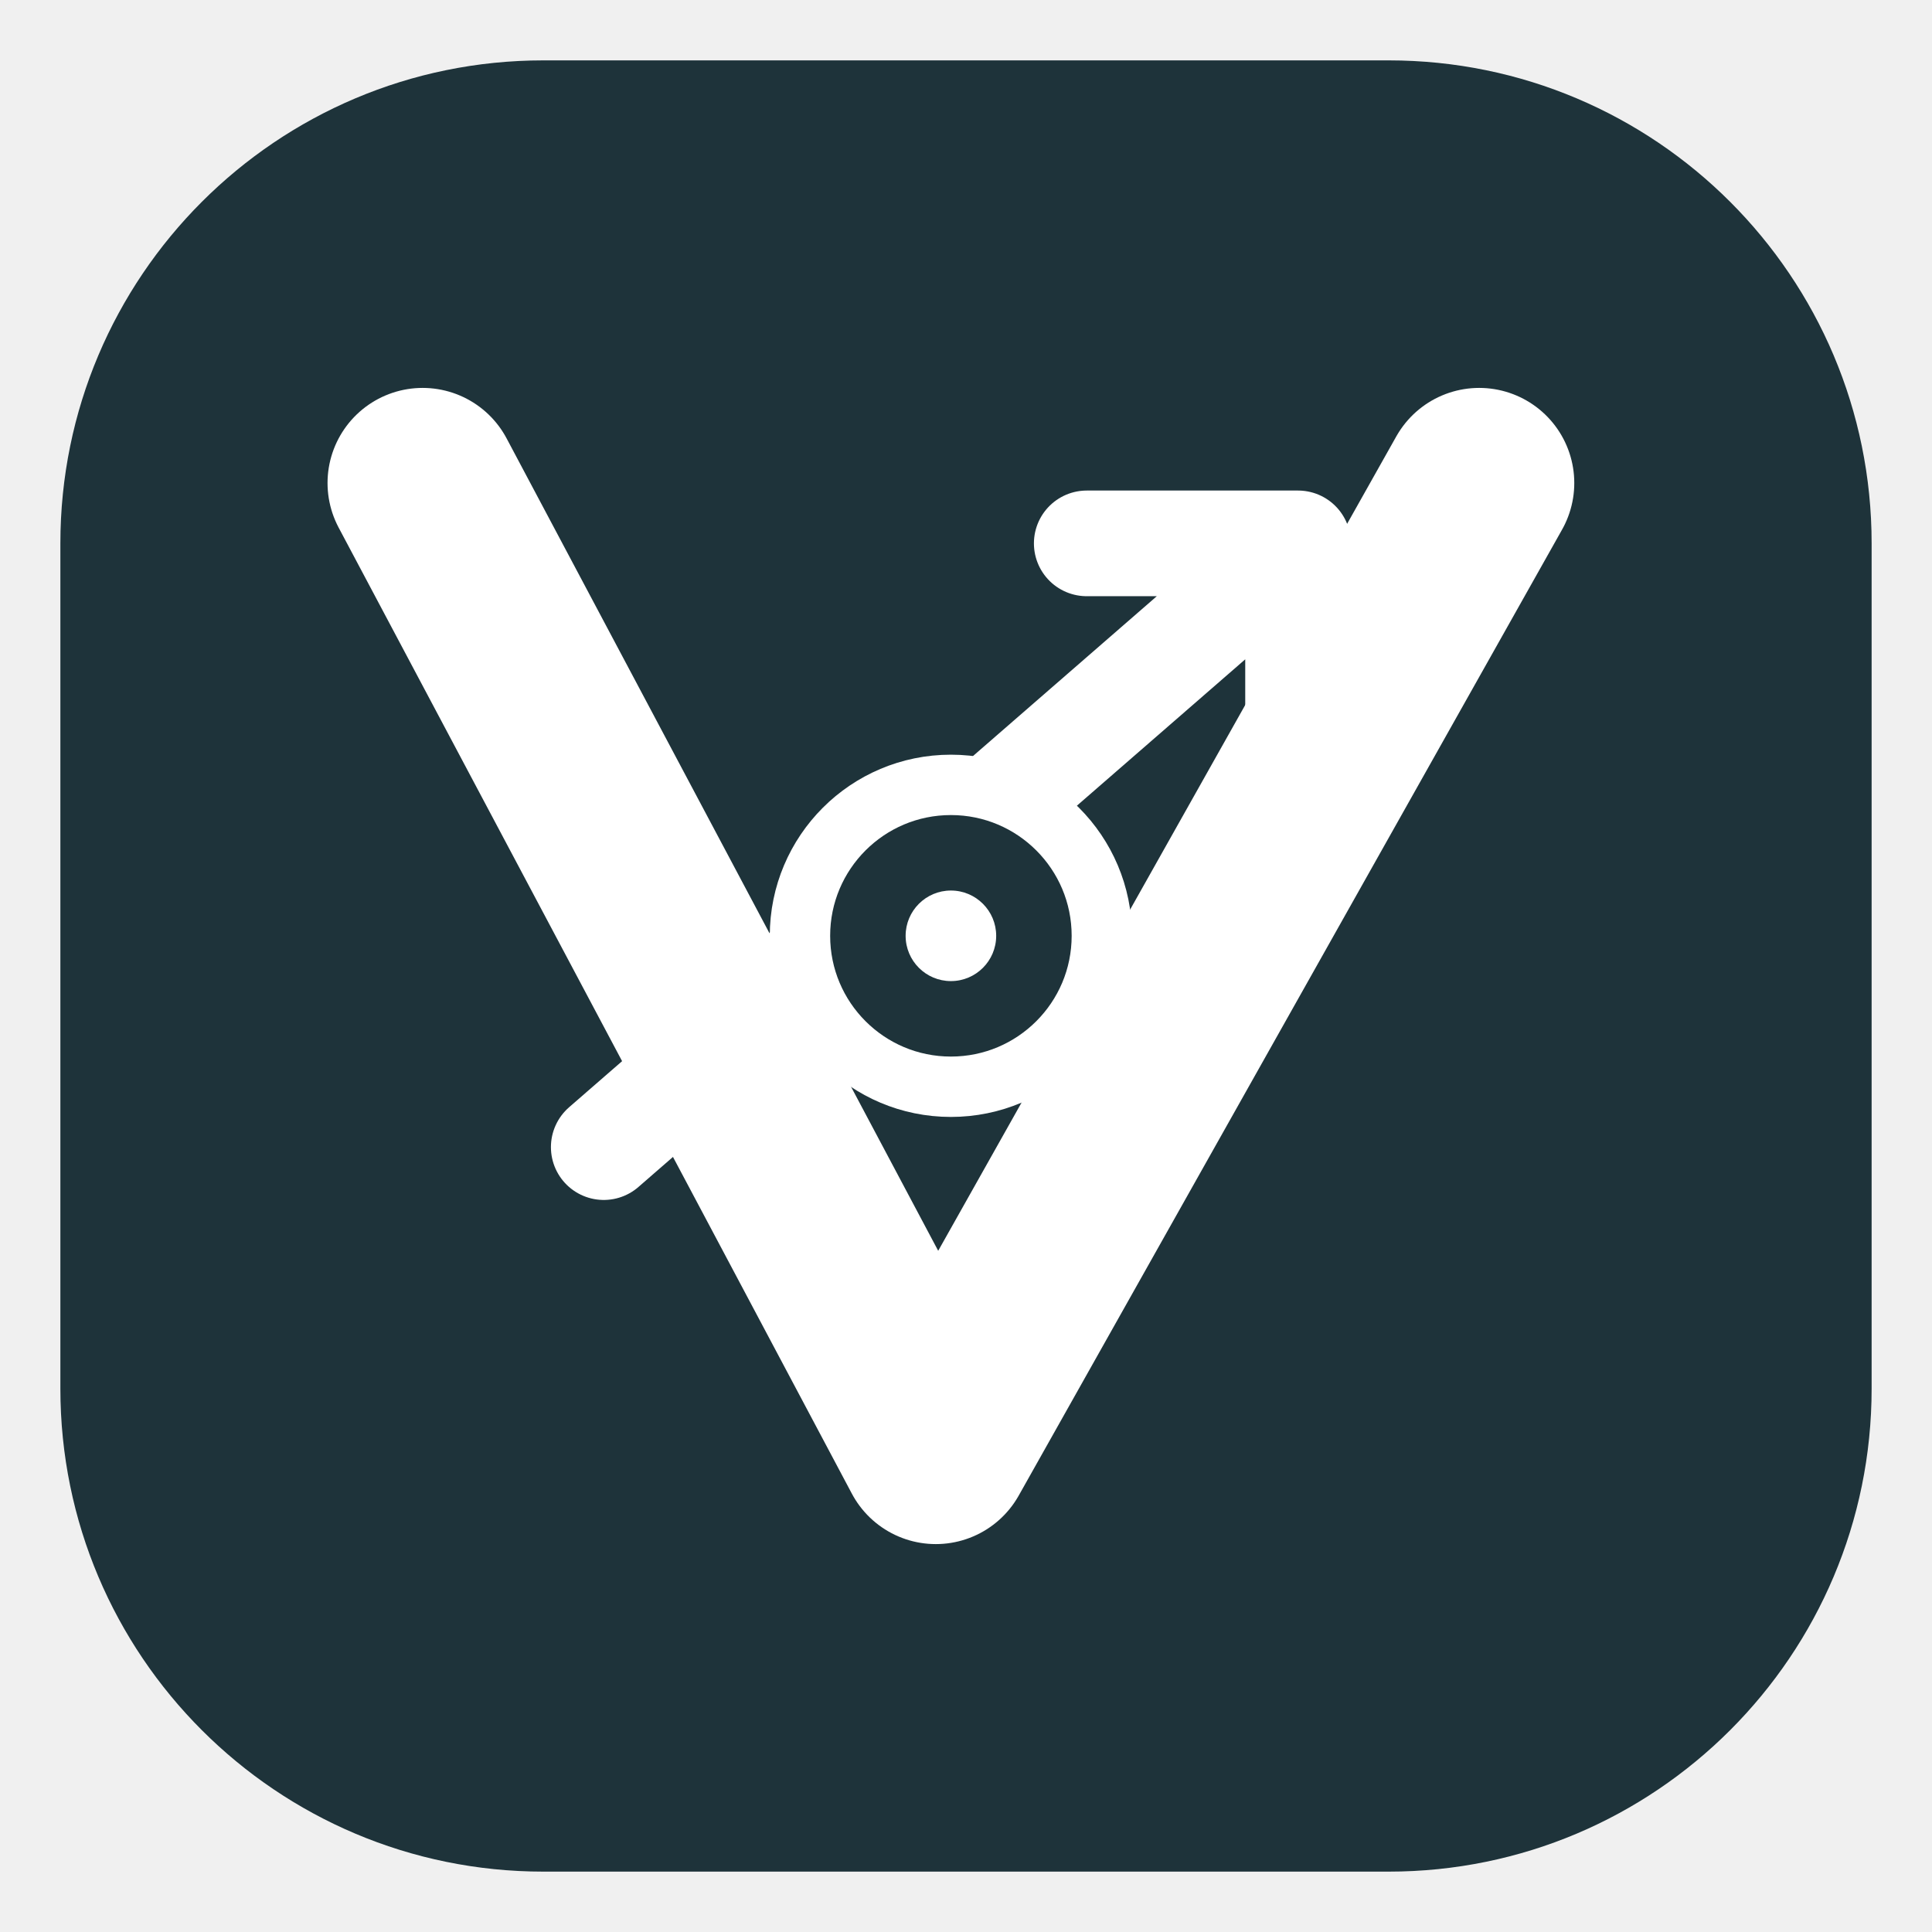
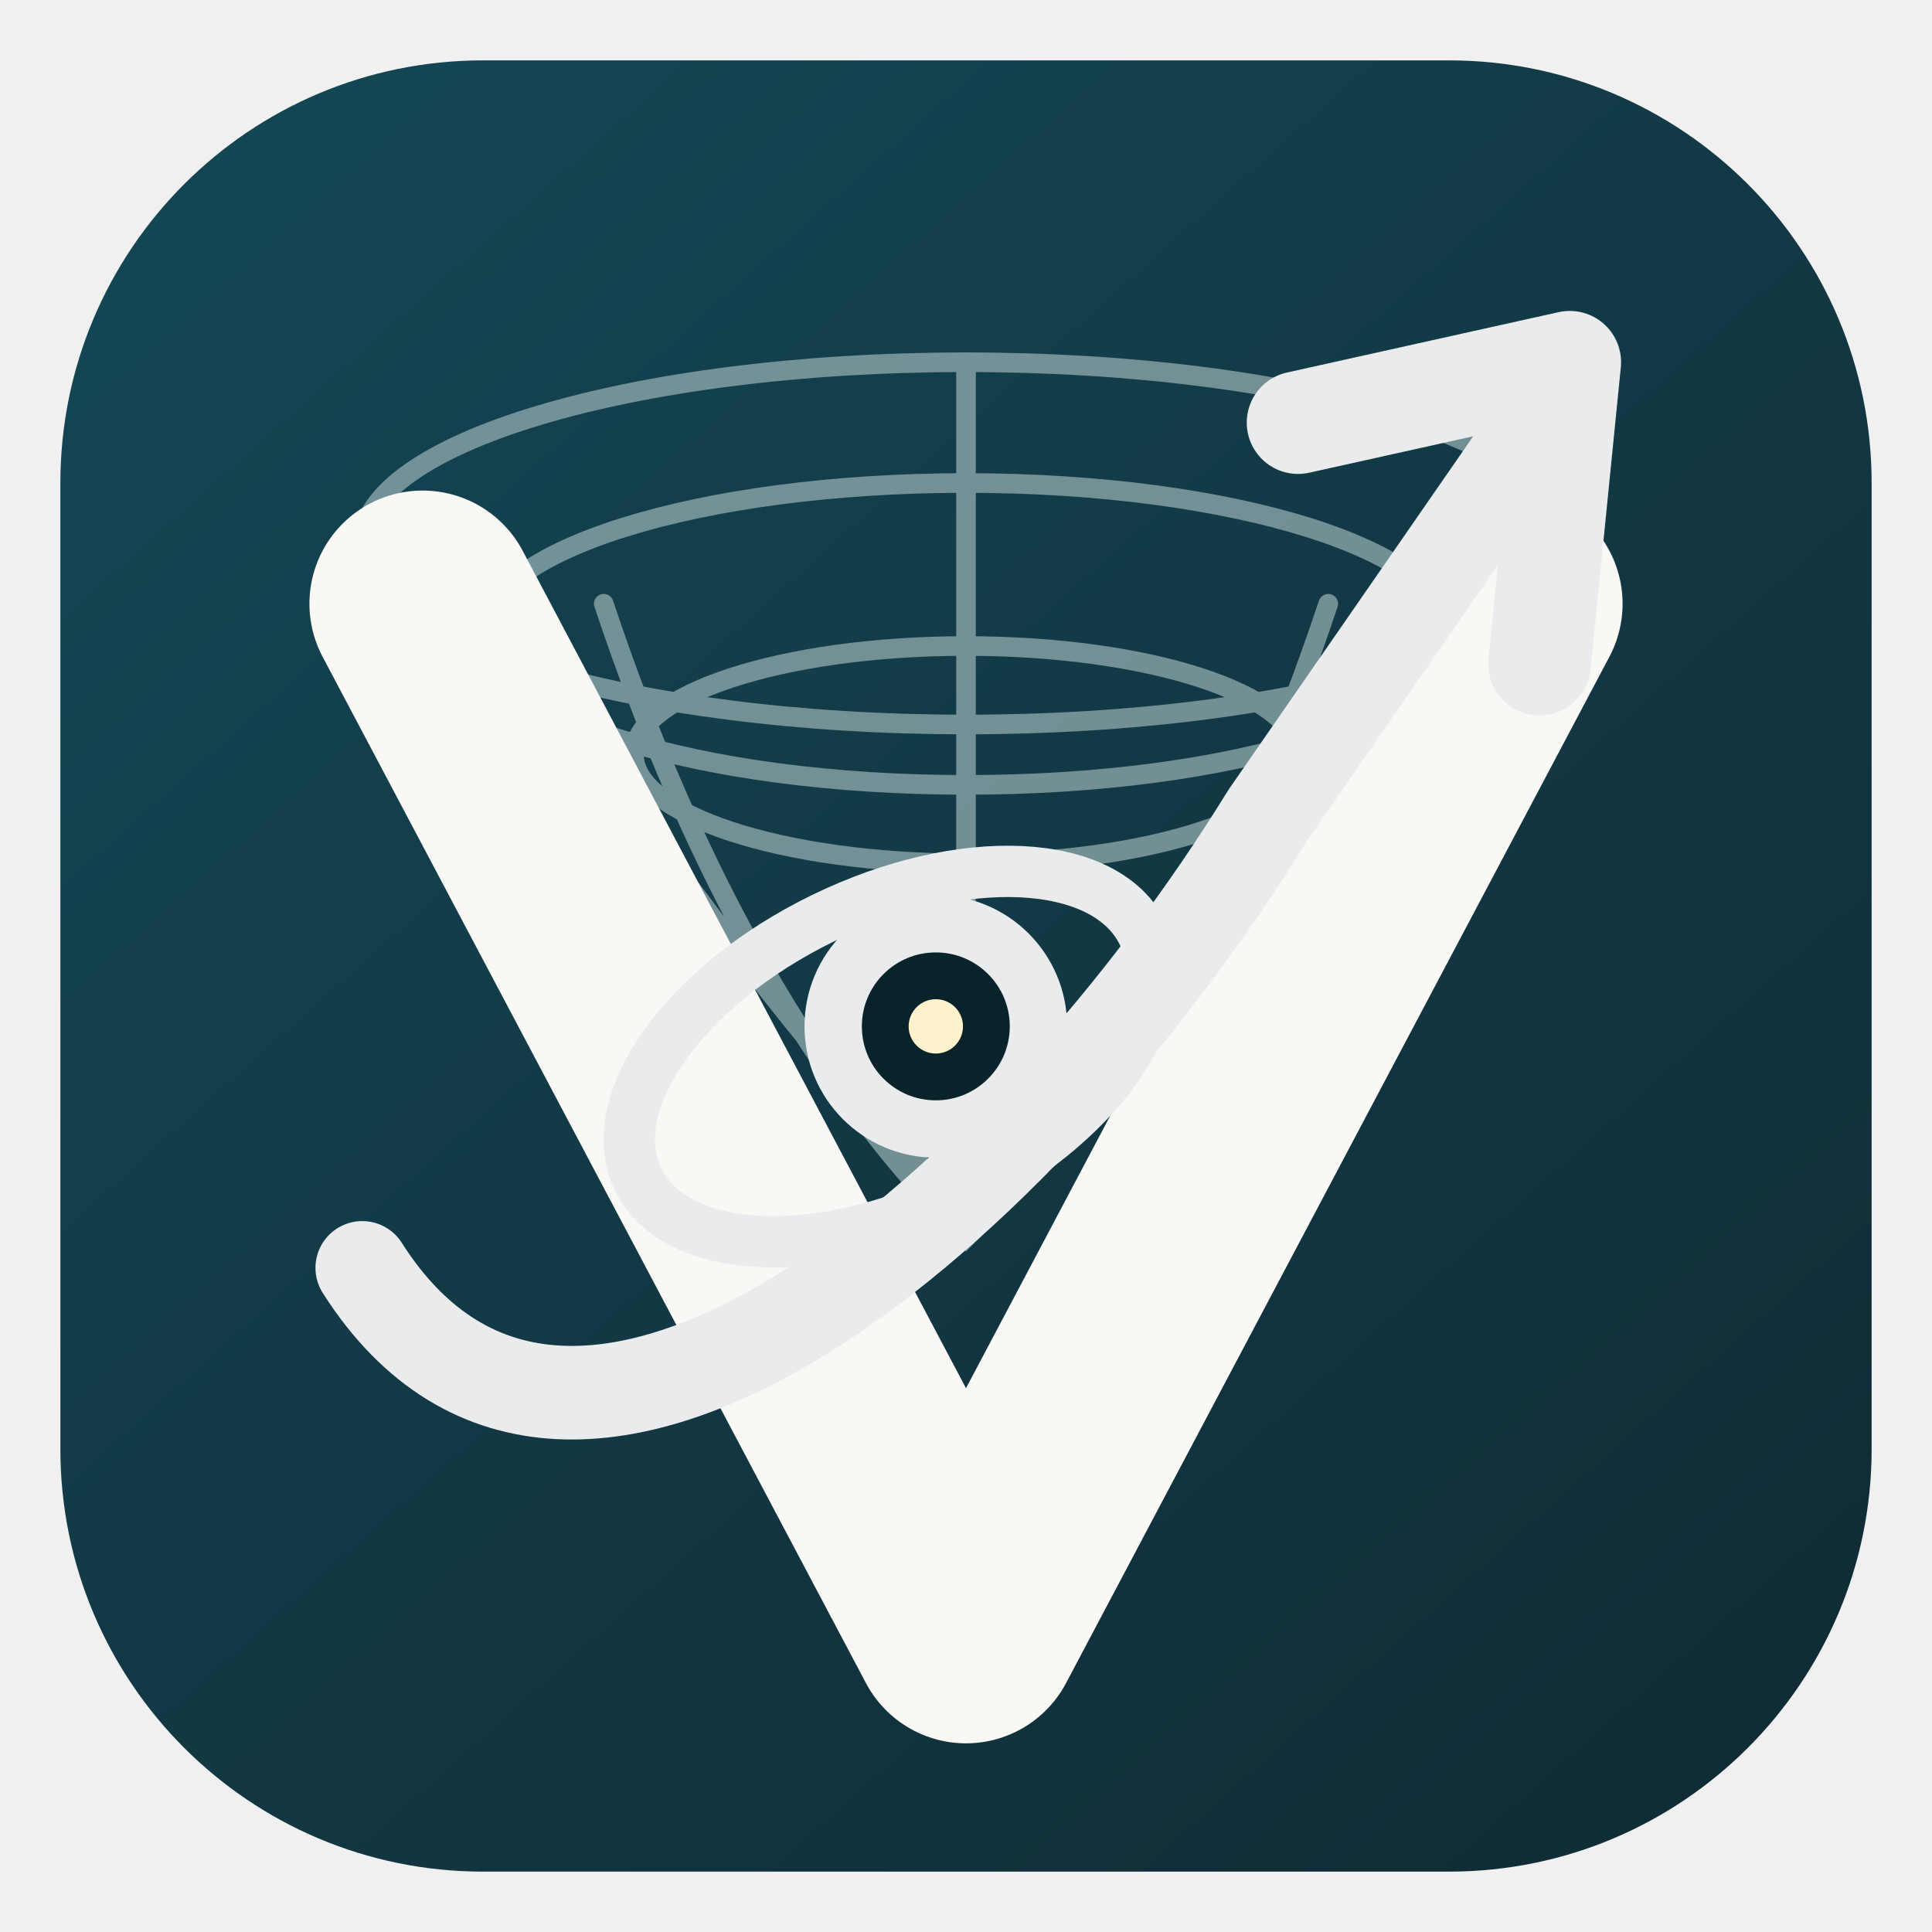
- <svg xmlns="http://www.w3.org/2000/svg" viewBox="0 0 64 64" role="img" aria-label="Símbolo monocromático Vetor Forense">
-   <rect x="2" y="2" width="60" height="60" rx="16" fill="#1E333A" />
-   <path d="M14 16 31 48 49 16" fill="none" stroke="#FFF" stroke-linecap="round" stroke-linejoin="round" stroke-width="6.3" />
-   <path d="M20 38 43 18m-7 0h7v7" fill="none" stroke="#FFF" stroke-linecap="round" stroke-linejoin="round" stroke-width="3.5" />
-   <circle cx="31.5" cy="31" r="5" fill="#1E333A" stroke="#FFF" stroke-width="2" />
-   <circle cx="31.5" cy="31" r="1.5" fill="#FFF" />
+ <svg xmlns="http://www.w3.org/2000/svg" viewBox="0 0 64 64" fill="none" role="img" aria-label="Símbolo Vetor Forense">
+   <defs>
+     <linearGradient id="vf-tile" x1="8" y1="7" x2="57" y2="62" gradientUnits="userSpaceOnUse">
+       <stop stop-color="#144553" />
+       <stop offset="1" stop-color="#102b35" />
+     </linearGradient>
+     <linearGradient id="vf-gold" x1="12" y1="50" x2="54" y2="12" gradientUnits="userSpaceOnUse">
+       <stop stop-color="#E9EBEC" />
+       <stop offset=".57" stop-color="#E9EBEC" />
+       <stop offset="1" stop-color="#E9EBEC" />
+     </linearGradient>
+   </defs>
+   <rect x="2" y="2" width="60" height="60" rx="14" fill="url(#vf-tile)" />
+   <g stroke="#A9C0C1" stroke-linecap="round" stroke-width=".65" opacity=".64">
+     <ellipse cx="32" cy="18" rx="20" ry="6" />
+     <ellipse cx="32" cy="21" rx="16" ry="5" />
+     <ellipse cx="32" cy="25" rx="11" ry="3.6" />
+     <path d="M12 18c5 1 12 15 20 22 7-7 15-21 20-22M20 20c3 9 7 16 12 21 5-5 9-12 12-21M32 12v29" />
+   </g>
+   <path d="M14 20 32 54 50 20" stroke="#F9F8F4" stroke-width="7.5" stroke-linecap="round" stroke-linejoin="round" />
+   <g stroke="url(#vf-gold)" stroke-linecap="round" stroke-linejoin="round">
+     <path d="M12 42C19 53 34 40 42 27l9-13" stroke-width="3.1" />
+     <path d="m43 14 9-2-1 10" stroke-width="3.4" />
+     <ellipse cx="29.5" cy="35" rx="9.3" ry="5.1" transform="rotate(-26 29.5 35)" stroke-width="1.7" />
+   </g>
+   <circle cx="31" cy="34" r="3.4" fill="#09232B" stroke="#E9EBEC" stroke-width="1.9" />
+   <circle cx="31" cy="34" r=".9" fill="#FFF1CB" />
</svg>
